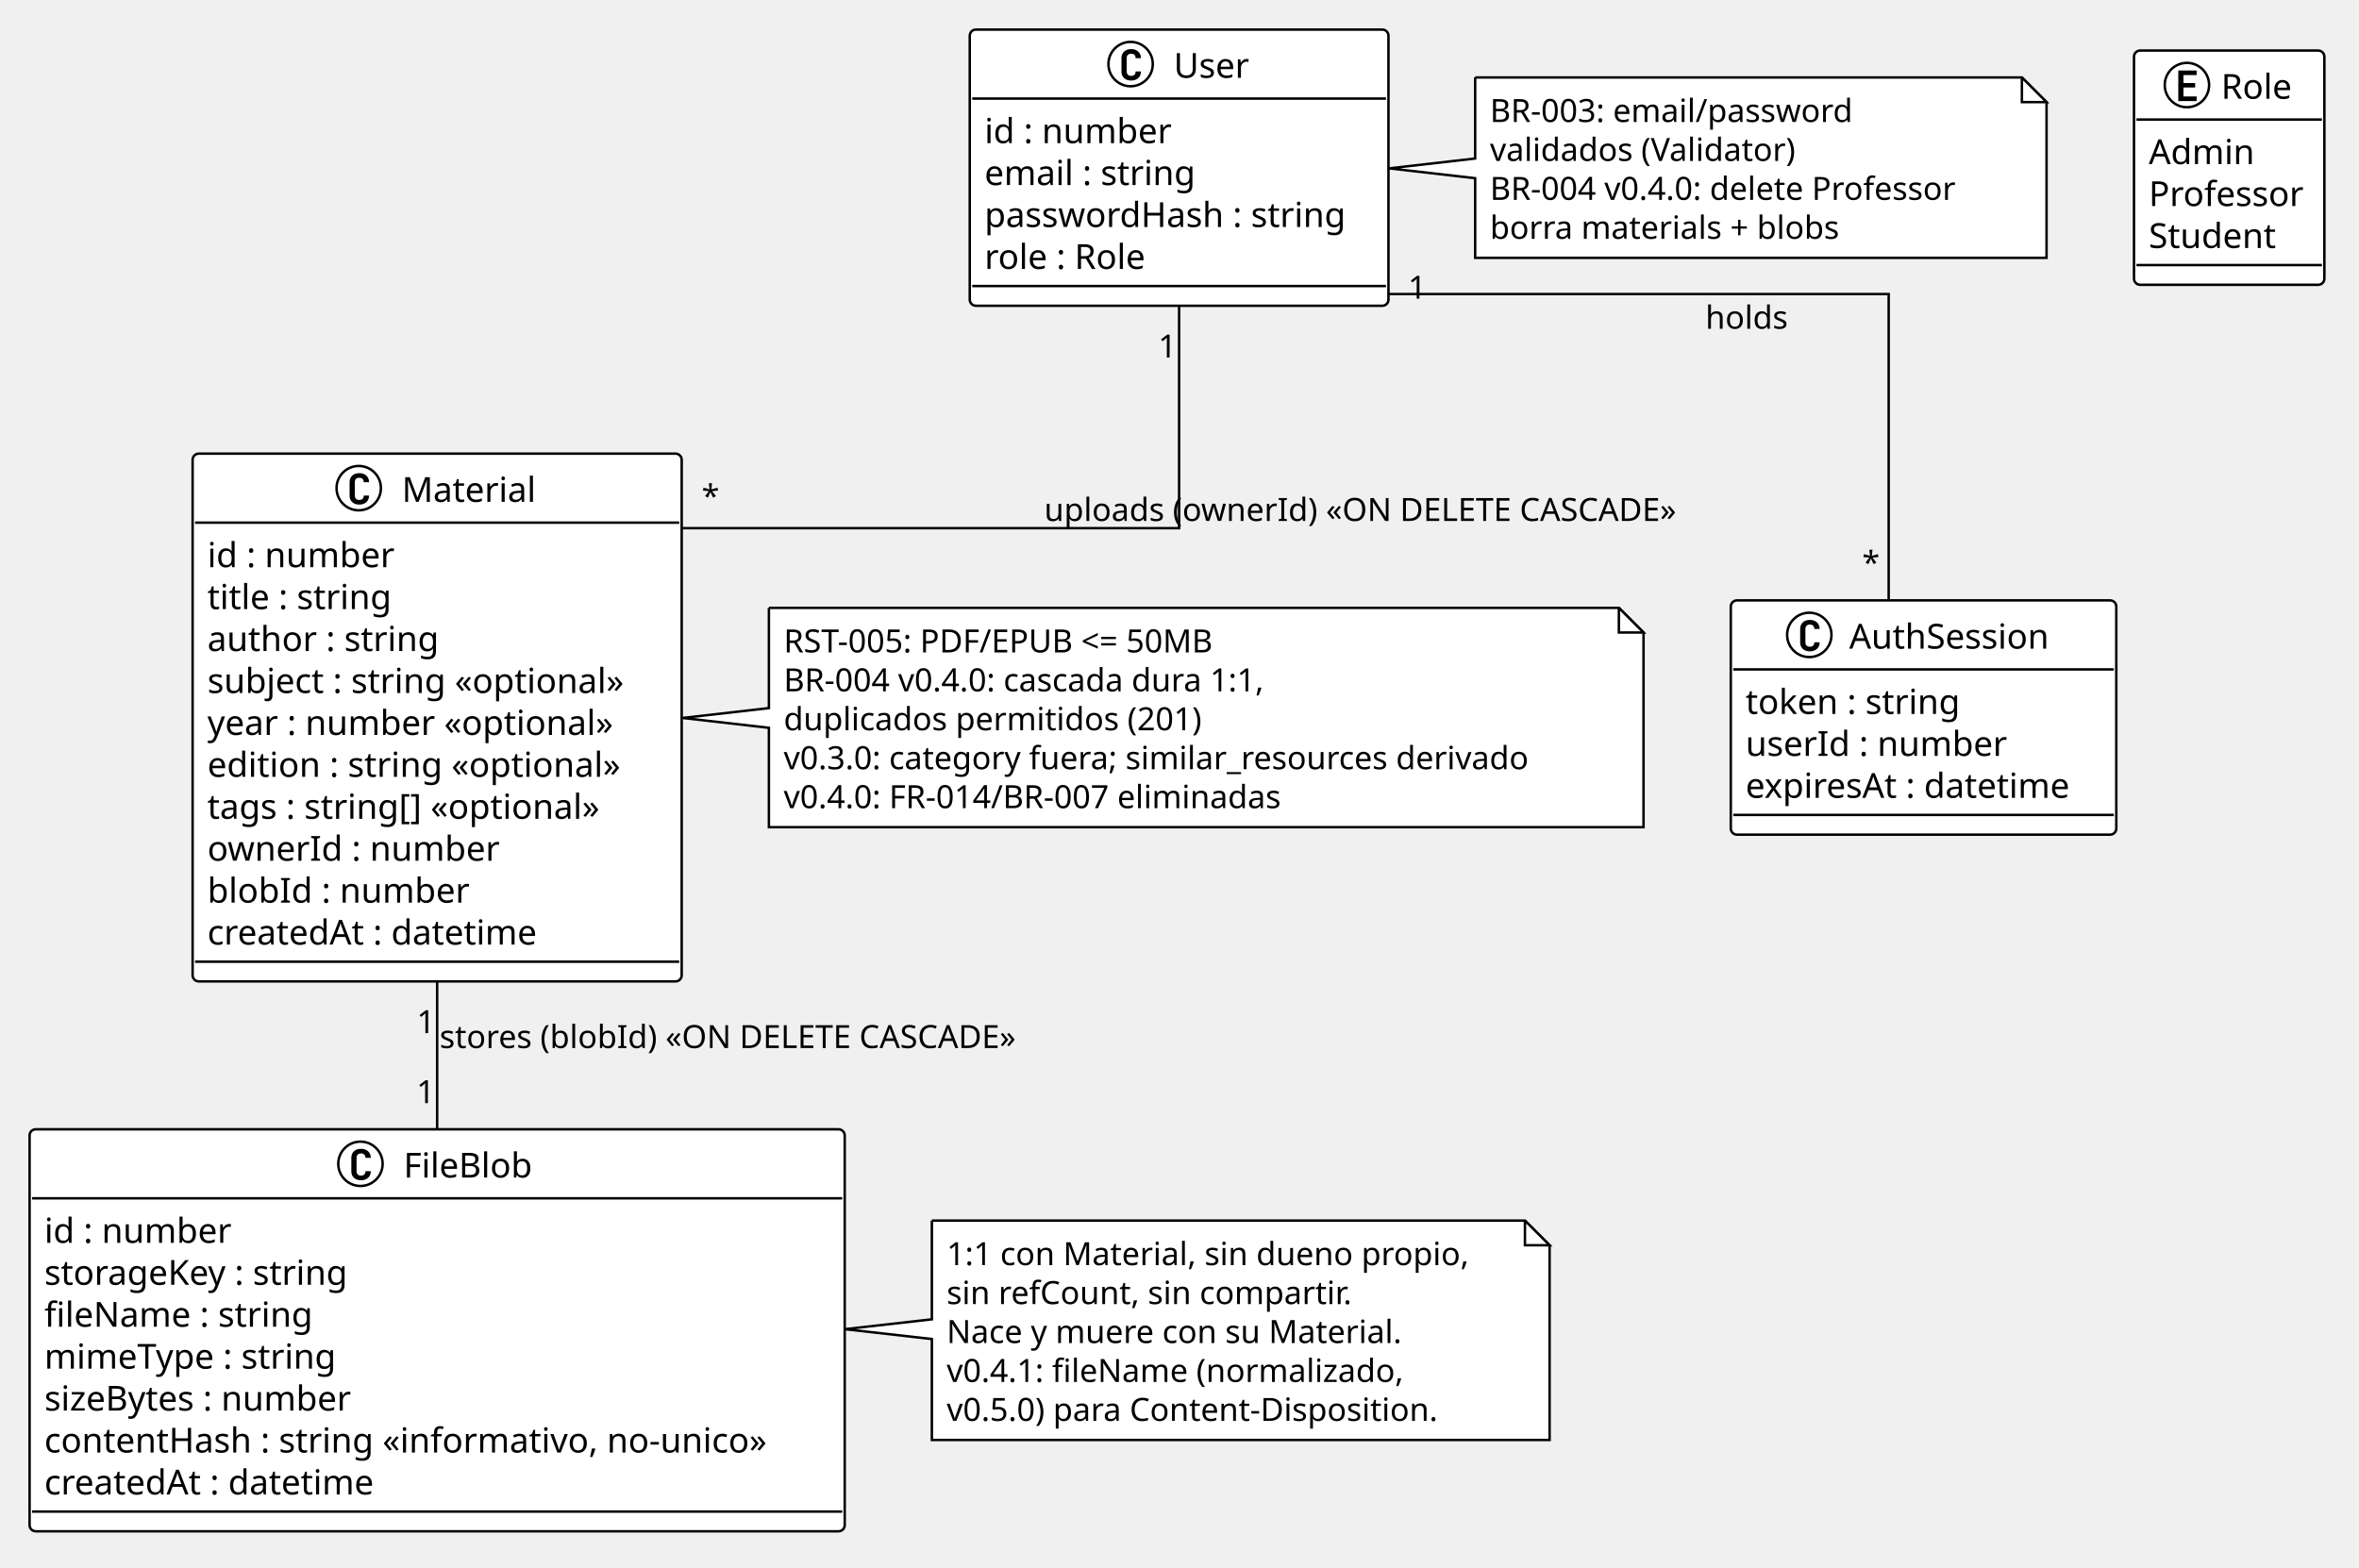
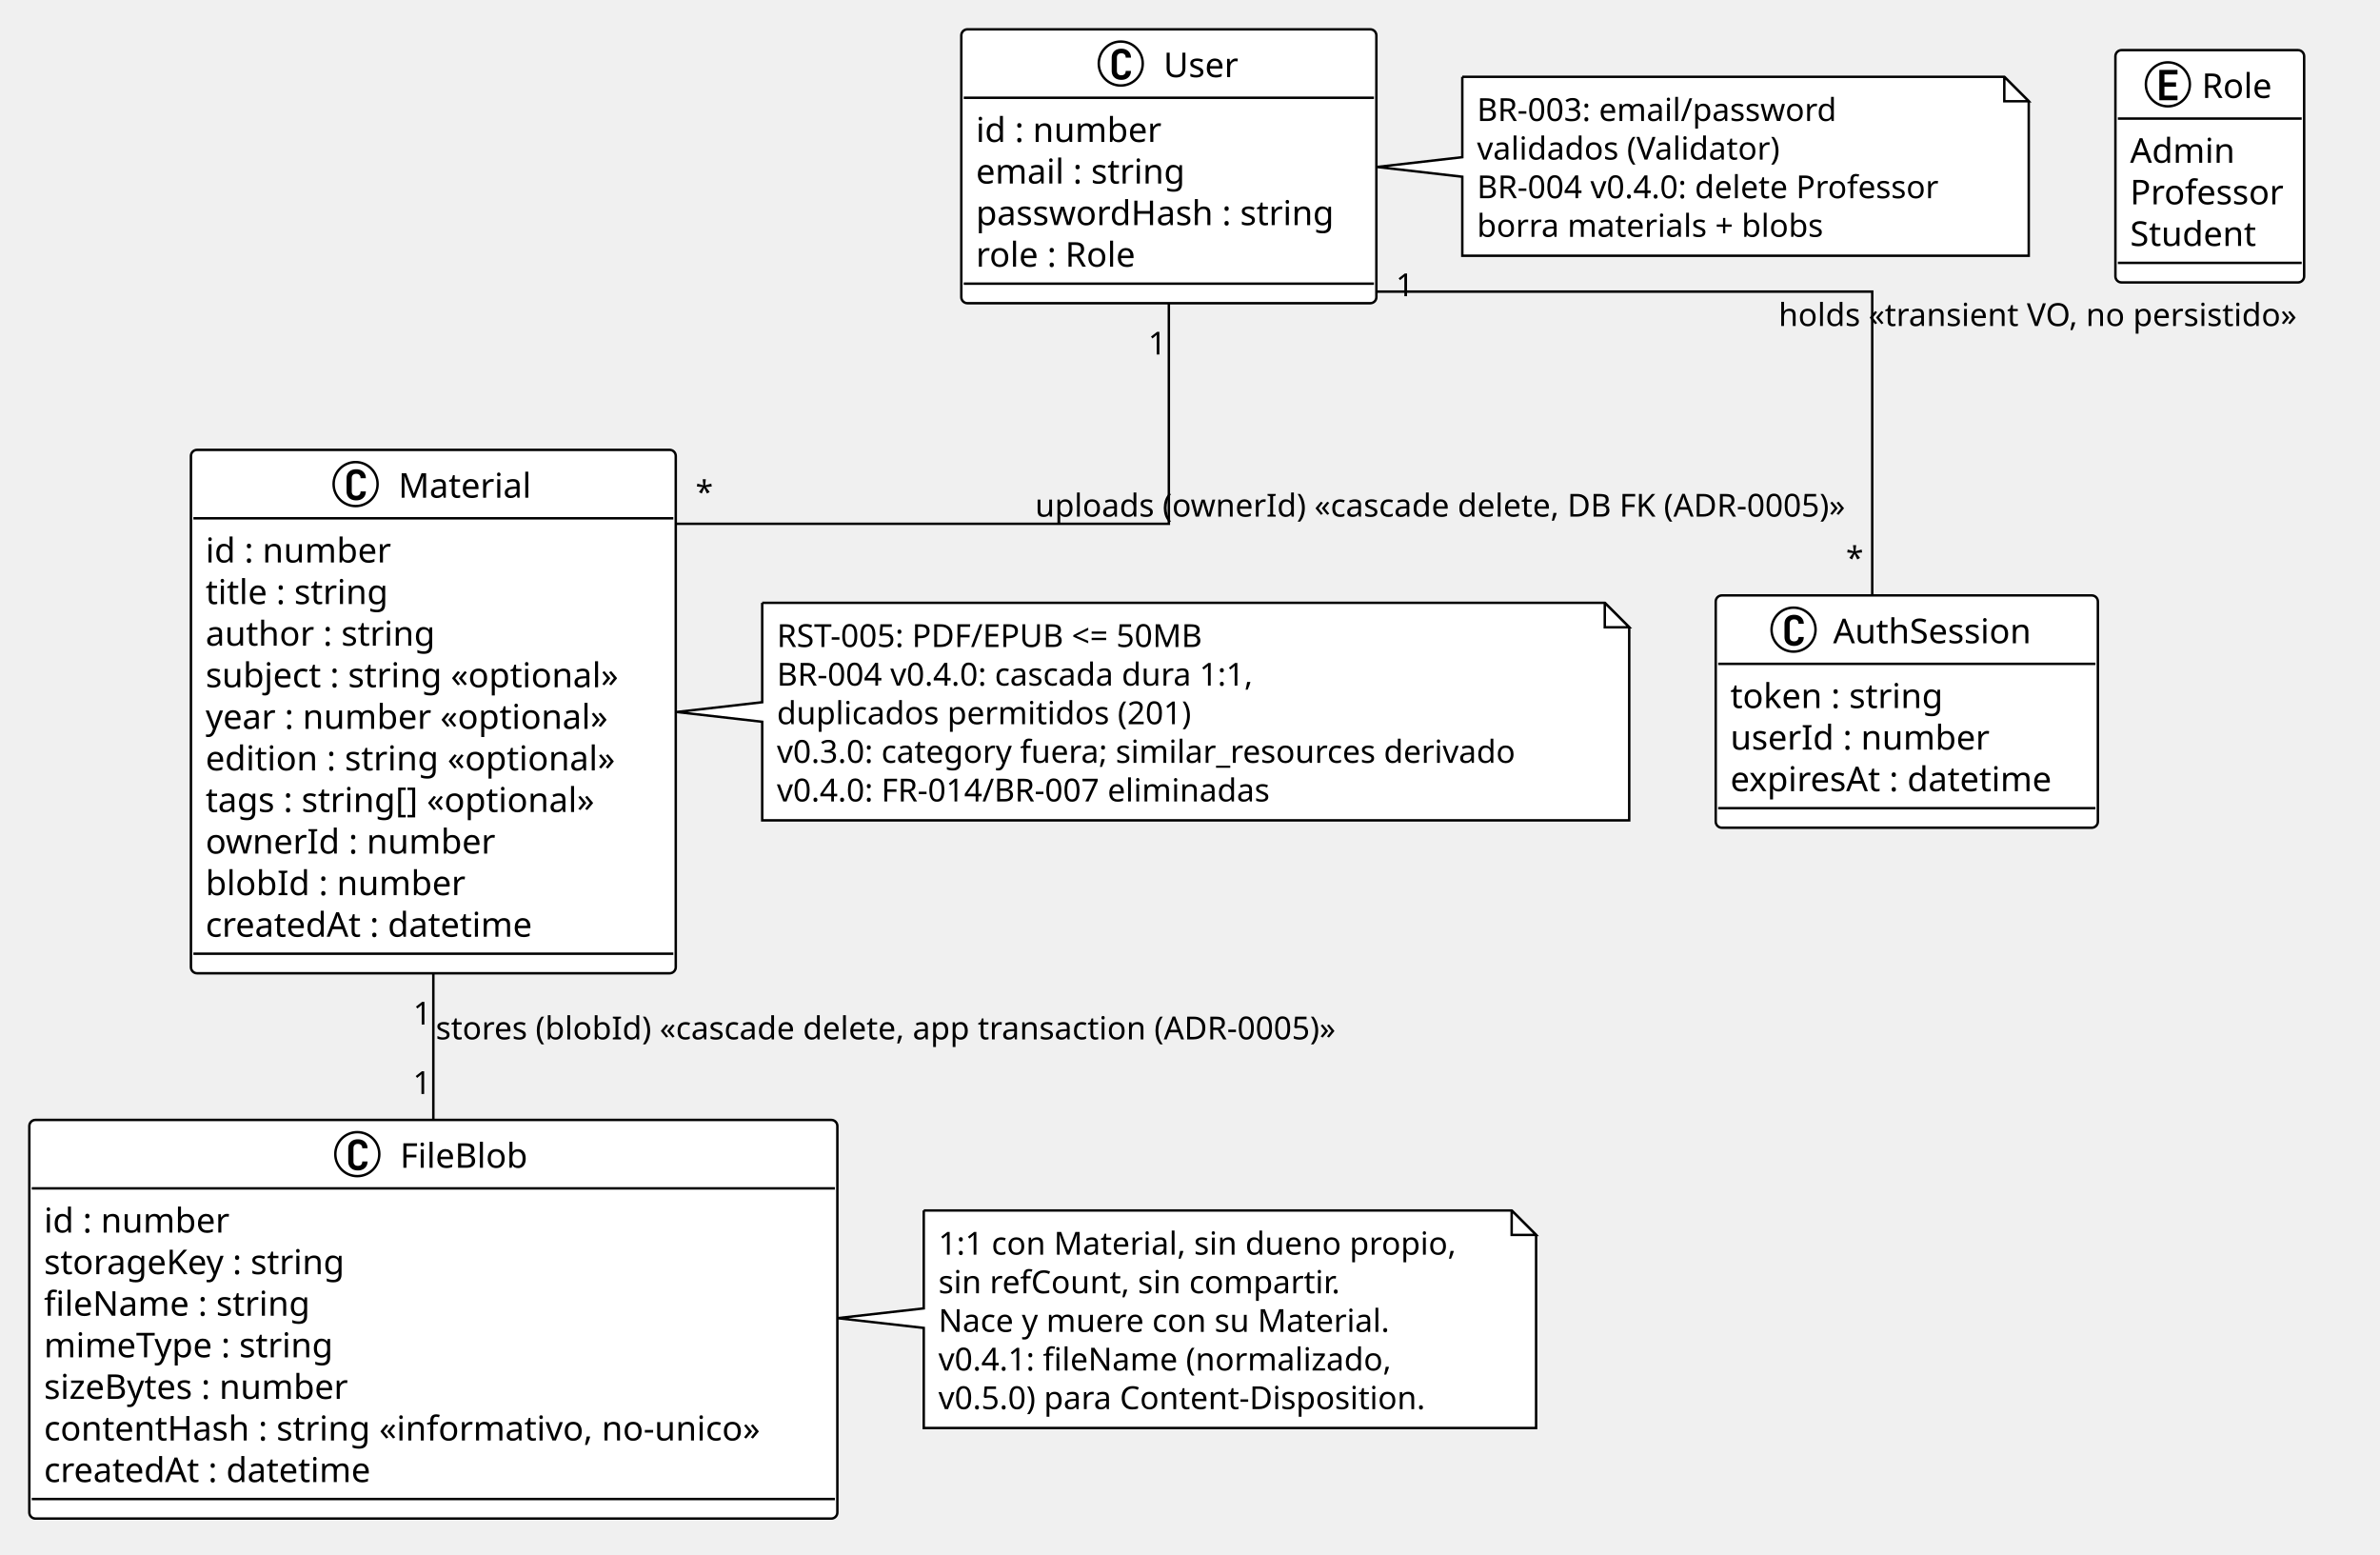
- <svg xmlns="http://www.w3.org/2000/svg" version="1.1" data-diagram-type="CLASS" style="width:957px;height:636px;background:#FFFFFF;" width="957px" height="636px" viewBox="0 0 957 636" zoomAndPan="magnify" preserveAspectRatio="none" contentStyleType="text/css">
+ <svg xmlns="http://www.w3.org/2000/svg" version="1.1" data-diagram-type="CLASS" style="width:974px;height:636px;background:#FFFFFF;" width="974px" height="636px" viewBox="0 0 974 636" zoomAndPan="magnify" preserveAspectRatio="none" contentStyleType="text/css">
  <defs />
  <g font-family="sans-serif" lengthAdjust="spacing">
    <g class="entity" data-qualified-name="Role" id="ent0001" data-source-line="4">
      <rect x="865.72" y="20.51" width="77.235" height="95.044" fill="#FFF" style="stroke:#000;stroke-width:1;" rx="2.5" ry="2.5" />
      <ellipse cx="887.19" cy="34.51" rx="9" ry="9" fill="#FFF" style="stroke:#000;stroke-width:1;" />
      <path d="M883.69,41.01 L883.69,28.604 L891.128,28.604 L891.128,30.463 L885.784,30.463 L885.784,33.697 L890.534,33.697 L890.534,35.494 L885.784,35.494 L885.784,39.135 L891.128,39.135 L891.128,41.01 L883.69,41.01 Z " fill="#000" />
      <text x="901.072" y="40.078" fill="#000" font-size="14" textLength="30.413" font-family="Verdana">Role</text>
      <line x1="866.72" y1="48.51" x2="941.955" y2="48.51" style="stroke:#000;stroke-width:1;" />
      <text x="871.72" y="66.585" fill="#000" font-size="14" textLength="44.611" font-family="Verdana">Admin</text>
      <text x="871.72" y="83.6" fill="#000" font-size="14" textLength="65.235" font-family="Verdana">Professor</text>
      <text x="871.72" y="100.614" fill="#000" font-size="14" textLength="55.385" font-family="Verdana">Student</text>
      <line x1="866.72" y1="107.554" x2="941.955" y2="107.554" style="stroke:#000;stroke-width:1;" />
    </g>
    <g class="entity" data-qualified-name="User" id="ent0002" data-source-line="10">
      <rect x="393.41" y="12" width="169.862" height="112.059" fill="#FFF" style="stroke:#000;stroke-width:1;" rx="2.5" ry="2.5" />
      <ellipse cx="458.663" cy="26" rx="9" ry="9" fill="#FFF" style="stroke:#000;stroke-width:1;" />
      <path d="M458.898,32.672 Q457.695,32.672 456.804,32.219 Q455.929,31.766 455.445,30.953 Q454.96,30.125 454.96,29 L454.96,23.594 Q454.96,22.469 455.445,21.656 Q455.929,20.828 456.804,20.375 Q457.695,19.922 458.898,19.922 Q460.085,19.922 460.96,20.375 Q461.851,20.828 462.351,21.656 Q462.851,22.469 462.851,23.594 L460.695,23.594 Q460.695,22.719 460.226,22.266 Q459.773,21.797 458.898,21.797 Q458.038,21.797 457.554,22.266 Q457.085,22.719 457.085,23.594 L457.085,29 Q457.085,29.859 457.554,30.328 Q458.038,30.797 458.898,30.797 Q459.773,30.797 460.226,30.328 Q460.695,29.859 460.695,29 L462.851,29 Q462.851,30.125 462.351,30.953 Q461.851,31.766 460.96,32.219 Q460.085,32.672 458.898,32.672 Z " fill="#000" />
      <text x="476.163" y="31.568" fill="#000" font-size="14" textLength="31.855" font-family="Verdana">User</text>
      <line x1="394.41" y1="40" x2="562.272" y2="40" style="stroke:#000;stroke-width:1;" />
      <text x="399.41" y="58.075" fill="#000" font-size="14" textLength="83.139" font-family="Verdana">id : number</text>
      <text x="399.41" y="75.09" fill="#000" font-size="14" textLength="94.459" font-family="Verdana">email : string</text>
      <text x="399.41" y="92.104" fill="#000" font-size="14" textLength="157.862" font-family="Verdana">passwordHash : string</text>
      <text x="399.41" y="109.119" fill="#000" font-size="14" textLength="73.268" font-family="Verdana">role : Role</text>
      <line x1="394.41" y1="116.059" x2="562.272" y2="116.059" style="stroke:#000;stroke-width:1;" />
    </g>
    <g class="entity" data-qualified-name="Material" id="ent0003" data-source-line="17">
      <rect x="78.14" y="184.06" width="198.409" height="214.146" fill="#FFF" style="stroke:#000;stroke-width:1;" rx="2.5" ry="2.5" />
      <ellipse cx="145.53" cy="198.06" rx="9" ry="9" fill="#FFF" style="stroke:#000;stroke-width:1;" />
      <path d="M145.764,204.732 Q144.561,204.732 143.67,204.279 Q142.795,203.826 142.311,203.013 Q141.827,202.185 141.827,201.06 L141.827,195.654 Q141.827,194.529 142.311,193.716 Q142.795,192.888 143.67,192.435 Q144.561,191.982 145.764,191.982 Q146.952,191.982 147.827,192.435 Q148.717,192.888 149.217,193.716 Q149.717,194.529 149.717,195.654 L147.561,195.654 Q147.561,194.779 147.092,194.326 Q146.639,193.857 145.764,193.857 Q144.905,193.857 144.42,194.326 Q143.952,194.779 143.952,195.654 L143.952,201.06 Q143.952,201.919 144.42,202.388 Q144.905,202.857 145.764,202.857 Q146.639,202.857 147.092,202.388 Q147.561,201.919 147.561,201.06 L149.717,201.06 Q149.717,202.185 149.217,203.013 Q148.717,203.826 147.827,204.279 Q146.952,204.732 145.764,204.732 Z " fill="#000" />
      <text x="163.03" y="203.628" fill="#000" font-size="14" textLength="56.13" font-family="Verdana">Material</text>
      <line x1="79.14" y1="212.06" x2="275.549" y2="212.06" style="stroke:#000;stroke-width:1;" />
      <text x="84.14" y="230.135" fill="#000" font-size="14" textLength="83.139" font-family="Verdana">id : number</text>
      <text x="84.14" y="247.15" fill="#000" font-size="14" textLength="83.467" font-family="Verdana">title : string</text>
      <text x="84.14" y="264.164" fill="#000" font-size="14" textLength="102.525" font-family="Verdana">author : string</text>
      <text x="84.14" y="281.179" fill="#000" font-size="14" textLength="186.409" font-family="Verdana">subject : string «optional»</text>
      <text x="84.14" y="298.194" fill="#000" font-size="14" textLength="180.735" font-family="Verdana">year : number «optional»</text>
      <text x="84.14" y="315.208" fill="#000" font-size="14" textLength="183.183" font-family="Verdana">edition : string «optional»</text>
      <text x="84.14" y="332.223" fill="#000" font-size="14" textLength="178.22" font-family="Verdana">tags : string[] «optional»</text>
      <text x="84.14" y="349.238" fill="#000" font-size="14" textLength="128.317" font-family="Verdana">ownerId : number</text>
      <text x="84.14" y="366.252" fill="#000" font-size="14" textLength="114.974" font-family="Verdana">blobId : number</text>
      <text x="84.14" y="383.267" fill="#000" font-size="14" textLength="146.187" font-family="Verdana">createdAt : datetime</text>
      <line x1="79.14" y1="390.206" x2="275.549" y2="390.206" style="stroke:#000;stroke-width:1;" />
    </g>
    <g class="entity" data-qualified-name="FileBlob" id="ent0004" data-source-line="30">
      <rect x="12" y="458.21" width="330.685" height="163.103" fill="#FFF" style="stroke:#000;stroke-width:1;" rx="2.5" ry="2.5" />
      <ellipse cx="146.228" cy="472.21" rx="9" ry="9" fill="#FFF" style="stroke:#000;stroke-width:1;" />
      <path d="M146.462,478.882 Q145.259,478.882 144.369,478.429 Q143.494,477.976 143.009,477.163 Q142.525,476.335 142.525,475.21 L142.525,469.804 Q142.525,468.679 143.009,467.866 Q143.494,467.038 144.369,466.585 Q145.259,466.132 146.462,466.132 Q147.65,466.132 148.525,466.585 Q149.416,467.038 149.916,467.866 Q150.416,468.679 150.416,469.804 L148.259,469.804 Q148.259,468.929 147.791,468.476 Q147.337,468.007 146.462,468.007 Q145.603,468.007 145.119,468.476 Q144.65,468.929 144.65,469.804 L144.65,475.21 Q144.65,476.069 145.119,476.538 Q145.603,477.007 146.462,477.007 Q147.337,477.007 147.791,476.538 Q148.259,476.069 148.259,475.21 L150.416,475.21 Q150.416,476.335 149.916,477.163 Q149.416,477.976 148.525,478.429 Q147.65,478.882 146.462,478.882 Z " fill="#000" />
      <text x="163.728" y="477.778" fill="#000" font-size="14" textLength="54.729" font-family="Verdana">FileBlob</text>
      <line x1="13" y1="486.21" x2="341.685" y2="486.21" style="stroke:#000;stroke-width:1;" />
      <text x="18" y="504.285" fill="#000" font-size="14" textLength="83.139" font-family="Verdana">id : number</text>
      <text x="18" y="521.3" fill="#000" font-size="14" textLength="135.488" font-family="Verdana">storageKey : string</text>
      <text x="18" y="538.314" fill="#000" font-size="14" textLength="118.193" font-family="Verdana">fileName : string</text>
      <text x="18" y="555.329" fill="#000" font-size="14" textLength="129.801" font-family="Verdana">mimeType : string</text>
      <text x="18" y="572.344" fill="#000" font-size="14" textLength="136.438" font-family="Verdana">sizeBytes : number</text>
      <text x="18" y="589.358" fill="#000" font-size="14" textLength="318.685" font-family="Verdana">contentHash : string «informativo, no-unico»</text>
      <text x="18" y="606.373" fill="#000" font-size="14" textLength="146.187" font-family="Verdana">createdAt : datetime</text>
      <line x1="13" y1="613.313" x2="341.685" y2="613.313" style="stroke:#000;stroke-width:1;" />
    </g>
    <g class="entity" data-qualified-name="AuthSession" id="ent0005" data-source-line="40">
      <rect x="702.15" y="243.61" width="156.389" height="95.044" fill="#FFF" style="stroke:#000;stroke-width:1;" rx="2.5" ry="2.5" />
      <ellipse cx="733.999" cy="257.61" rx="9" ry="9" fill="#FFF" style="stroke:#000;stroke-width:1;" />
      <path d="M734.233,264.282 Q733.03,264.282 732.14,263.829 Q731.265,263.376 730.78,262.563 Q730.296,261.735 730.296,260.61 L730.296,255.204 Q730.296,254.079 730.78,253.266 Q731.265,252.438 732.14,251.985 Q733.03,251.532 734.233,251.532 Q735.421,251.532 736.296,251.985 Q737.187,252.438 737.687,253.266 Q738.187,254.079 738.187,255.204 L736.03,255.204 Q736.03,254.329 735.562,253.876 Q735.108,253.407 734.233,253.407 Q733.374,253.407 732.89,253.876 Q732.421,254.329 732.421,255.204 L732.421,260.61 Q732.421,261.469 732.89,261.938 Q733.374,262.407 734.233,262.407 Q735.108,262.407 735.562,261.938 Q736.03,261.469 736.03,260.61 L738.187,260.61 Q738.187,261.735 737.687,262.563 Q737.187,263.376 736.296,263.829 Q735.421,264.282 734.233,264.282 Z " fill="#000" />
      <text x="750.188" y="263.178" fill="#000" font-size="14" textLength="86.502" font-family="Verdana">AuthSession</text>
      <line x1="703.15" y1="271.61" x2="857.539" y2="271.61" style="stroke:#000;stroke-width:1;" />
      <text x="708.15" y="289.685" fill="#000" font-size="14" textLength="95.908" font-family="Verdana">token : string</text>
      <text x="708.15" y="306.7" fill="#000" font-size="14" textLength="115.657" font-family="Verdana">userId : number</text>
      <text x="708.15" y="323.714" fill="#000" font-size="14" textLength="144.389" font-family="Verdana">expiresAt : datetime</text>
      <line x1="703.15" y1="330.654" x2="857.539" y2="330.654" style="stroke:#000;stroke-width:1;" />
    </g>
    <g class="entity" data-qualified-name="GMN9" id="ent0010" data-source-line="51">
      <path d="M311.93,246.64 L311.93,287.31 L276.92,291.31 L311.93,295.31 L311.93,335.637 A0,0 0 0 0 311.93,335.637 L666.747,335.637 A0,0 0 0 0 666.747,335.637 L666.747,256.64 L656.747,246.64 L311.93,246.64 A0,0 0 0 0 311.93,246.64" style="stroke:#000;stroke-width:1;" fill="#FFF" />
      <path d="M656.747,246.64 L656.747,256.64 L666.747,256.64 L656.747,246.64" style="stroke:#000;stroke-width:1;" fill="#FFF" />
      <text x="317.93" y="264.71" fill="#000" font-size="13" textLength="199.64" font-family="Verdana">RST-005: PDF/EPUB &lt;= 50MB</text>
      <text x="317.93" y="280.509" fill="#000" font-size="13" textLength="223.463" font-family="Verdana">BR-004 v0.4.0: cascada dura 1:1,</text>
      <text x="317.93" y="296.308" fill="#000" font-size="13" textLength="183.701" font-family="Verdana">duplicados permitidos (201)</text>
      <text x="317.93" y="312.108" fill="#000" font-size="13" textLength="333.817" font-family="Verdana">v0.3.0: category fuera; similar_resources derivado</text>
      <text x="317.93" y="327.907" fill="#000" font-size="13" textLength="228.554" font-family="Verdana">v0.4.0: FR-014/BR-007 eliminadas</text>
    </g>
    <g class="entity" data-qualified-name="GMN12" id="ent0013" data-source-line="59">
      <path d="M378.04,495.26 L378.04,535.31 L342.73,539.31 L378.04,543.31 L378.04,584.257 A0,0 0 0 0 378.04,584.257 L628.641,584.257 A0,0 0 0 0 628.641,584.257 L628.641,505.26 L618.641,495.26 L378.04,495.26 A0,0 0 0 0 378.04,495.26" style="stroke:#000;stroke-width:1;" fill="#FFF" />
      <path d="M618.641,495.26 L618.641,505.26 L628.641,505.26 L618.641,495.26" style="stroke:#000;stroke-width:1;" fill="#FFF" />
      <text x="384.04" y="513.33" fill="#000" font-size="13" textLength="229.601" font-family="Verdana">1:1 con Material, sin dueno propio,</text>
      <text x="384.04" y="529.129" fill="#000" font-size="13" textLength="179.708" font-family="Verdana">sin refCount, sin compartir.</text>
      <text x="384.04" y="544.928" fill="#000" font-size="13" textLength="199.24" font-family="Verdana">Nace y muere con su Material.</text>
      <text x="384.04" y="560.728" fill="#000" font-size="13" textLength="204.871" font-family="Verdana">v0.4.1: fileName (normalizado,</text>
      <text x="384.04" y="576.527" fill="#000" font-size="13" textLength="219.788" font-family="Verdana">v0.5.0) para Content-Disposition.</text>
    </g>
    <g class="entity" data-qualified-name="GMN15" id="ent0016" data-source-line="67">
      <path d="M598.44,31.43 L598.44,64.31 L563.54,68.31 L598.44,72.31 L598.44,104.627 A0,0 0 0 0 598.44,104.627 L830.246,104.627 A0,0 0 0 0 830.246,104.627 L830.246,41.43 L820.246,31.43 L598.44,31.43 A0,0 0 0 0 598.44,31.43" style="stroke:#000;stroke-width:1;" fill="#FFF" />
      <path d="M820.246,31.43 L820.246,41.43 L830.246,41.43 L820.246,31.43" style="stroke:#000;stroke-width:1;" fill="#FFF" />
      <text x="604.44" y="49.5" fill="#000" font-size="13" textLength="161.986" font-family="Verdana">BR-003: email/password</text>
      <text x="604.44" y="65.299" fill="#000" font-size="13" textLength="135.979" font-family="Verdana">validados (Validator)</text>
      <text x="604.44" y="81.098" fill="#000" font-size="13" textLength="210.806" font-family="Verdana">BR-004 v0.4.0: delete Professor</text>
      <text x="604.44" y="96.898" fill="#000" font-size="13" textLength="154.254" font-family="Verdana">borra materials + blobs</text>
    </g>
    <g class="link" data-entity-1="ent0002" data-entity-2="ent0003" id="lnk6" data-source-line="46" data-link-type="association">
      <path d="M478.34,124.17 C478.34,165.42 478.34,214.31 478.34,214.31 C478.34,214.31 364.41,214.31 276.74,214.31" style="stroke:#000;stroke-width:1;" fill="none" id="User-Material" codeLine="46" />
-       <text x="423.61" y="211.38" fill="#000" font-size="13" textLength="283.861" font-family="Verdana">uploads (ownerId) «ON DELETE CASCADE»</text>
+       <text x="423.61" y="211.38" fill="#000" font-size="13" textLength="370.716" font-family="Verdana">uploads (ownerId) «cascade delete, DB FK (ADR-0005)»</text>
      <text x="469.868" y="145.045" fill="#000" font-size="13" font-family="Verdana">1</text>
      <text x="284.666" y="205.954" fill="#000" font-size="13" font-family="Verdana">*</text>
    </g>
    <g class="link" data-entity-1="ent0003" data-entity-2="ent0004" id="lnk7" data-source-line="47" data-link-type="association">
      <path d="M177.34,398.38 C177.34,418.35 177.34,438.93 177.34,457.99" style="stroke:#000;stroke-width:1;" fill="none" id="Material-FileBlob" codeLine="47" />
-       <text x="178.34" y="425.25" fill="#000" font-size="13" textLength="260.857" font-family="Verdana">stores (blobId) «ON DELETE CASCADE»</text>
+       <text x="178.34" y="425.25" fill="#000" font-size="13" textLength="409.176" font-family="Verdana">stores (blobId) «cascade delete, app transaction (ADR-0005)»</text>
      <text x="169.08" y="419.186" fill="#000" font-size="13" font-family="Verdana">1</text>
      <text x="168.971" y="447.589" fill="#000" font-size="13" font-family="Verdana">1</text>
    </g>
    <g class="link" data-entity-1="ent0002" data-entity-2="ent0005" id="lnk8" data-source-line="48" data-link-type="association">
      <path d="M563.54,119.31 C648.42,119.31 766.2,119.31 766.2,119.31 C766.2,119.31 766.2,192.43 766.2,243.27" style="stroke:#000;stroke-width:1;" fill="none" id="User-AuthSession" codeLine="48" />
-       <text x="691.85" y="133.38" fill="#000" font-size="13" textLength="34.557" font-family="Verdana">holds</text>
+       <text x="727.85" y="133.38" fill="#000" font-size="13" textLength="230.883" font-family="Verdana">holds «transient VO, no persistido»</text>
      <text x="571.217" y="121.177" fill="#000" font-size="13" font-family="Verdana">1</text>
      <text x="755.442" y="232.924" fill="#000" font-size="13" font-family="Verdana">*</text>
    </g>
  </g>
</svg>
